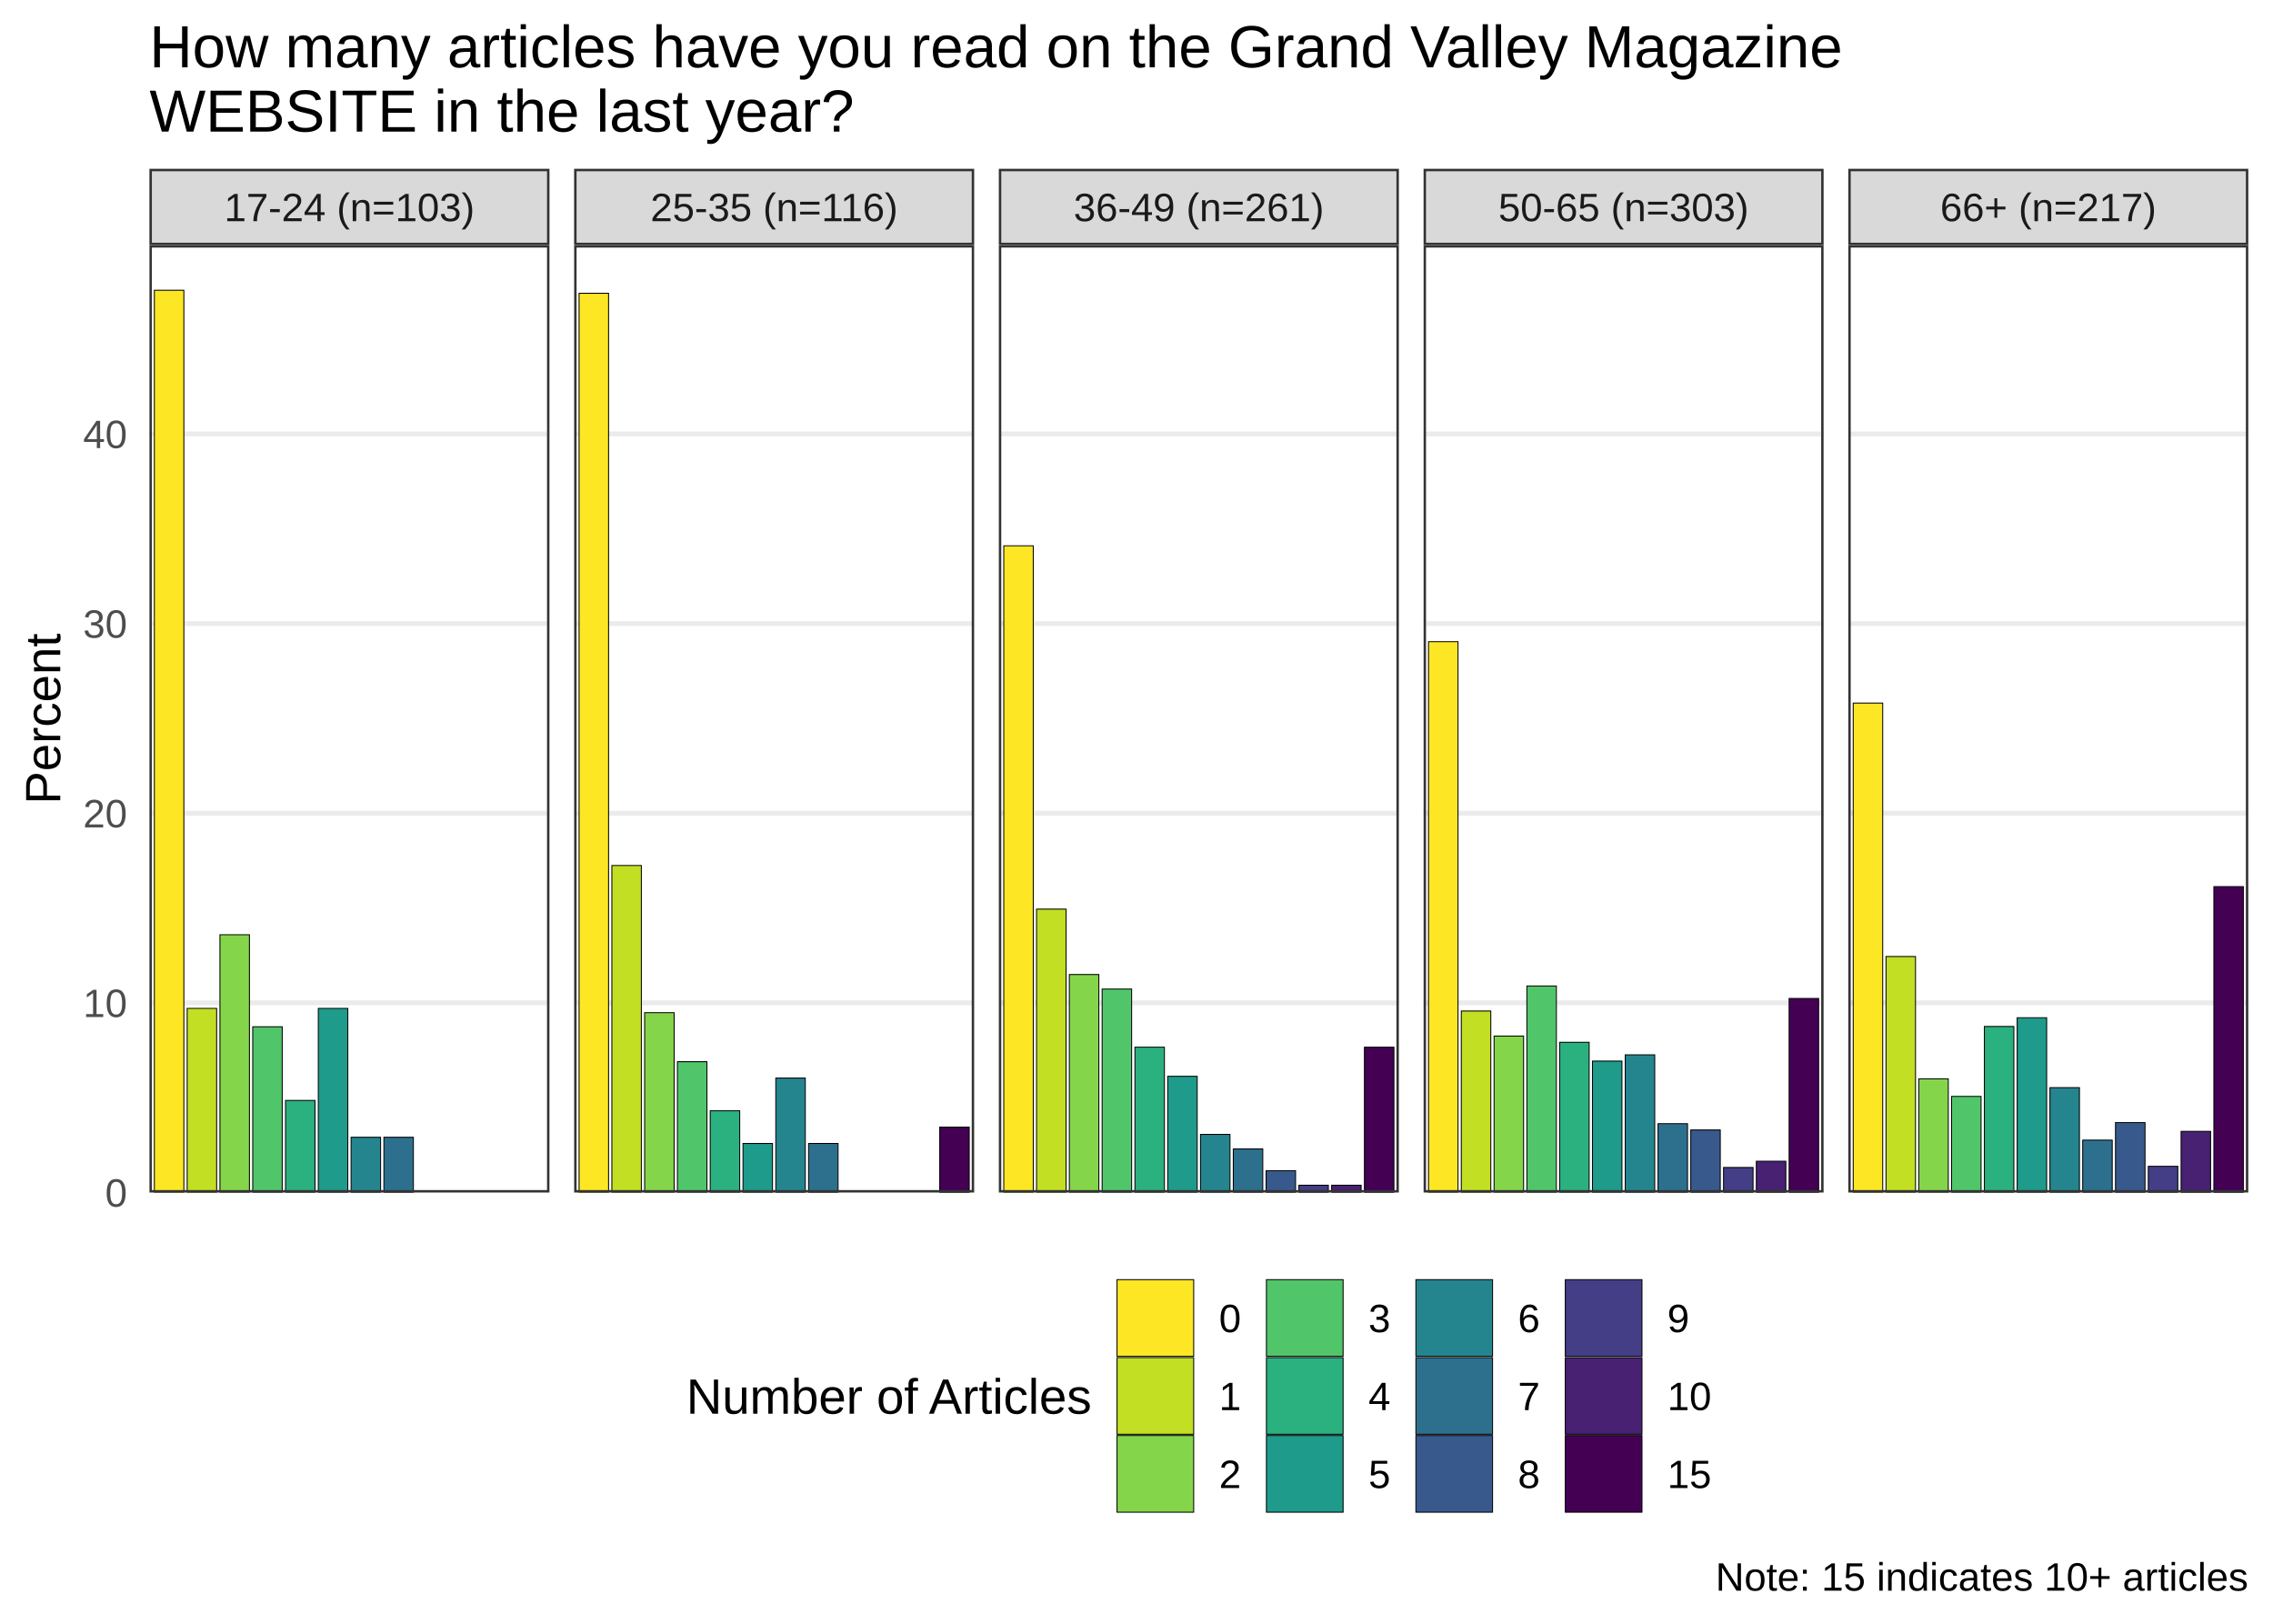
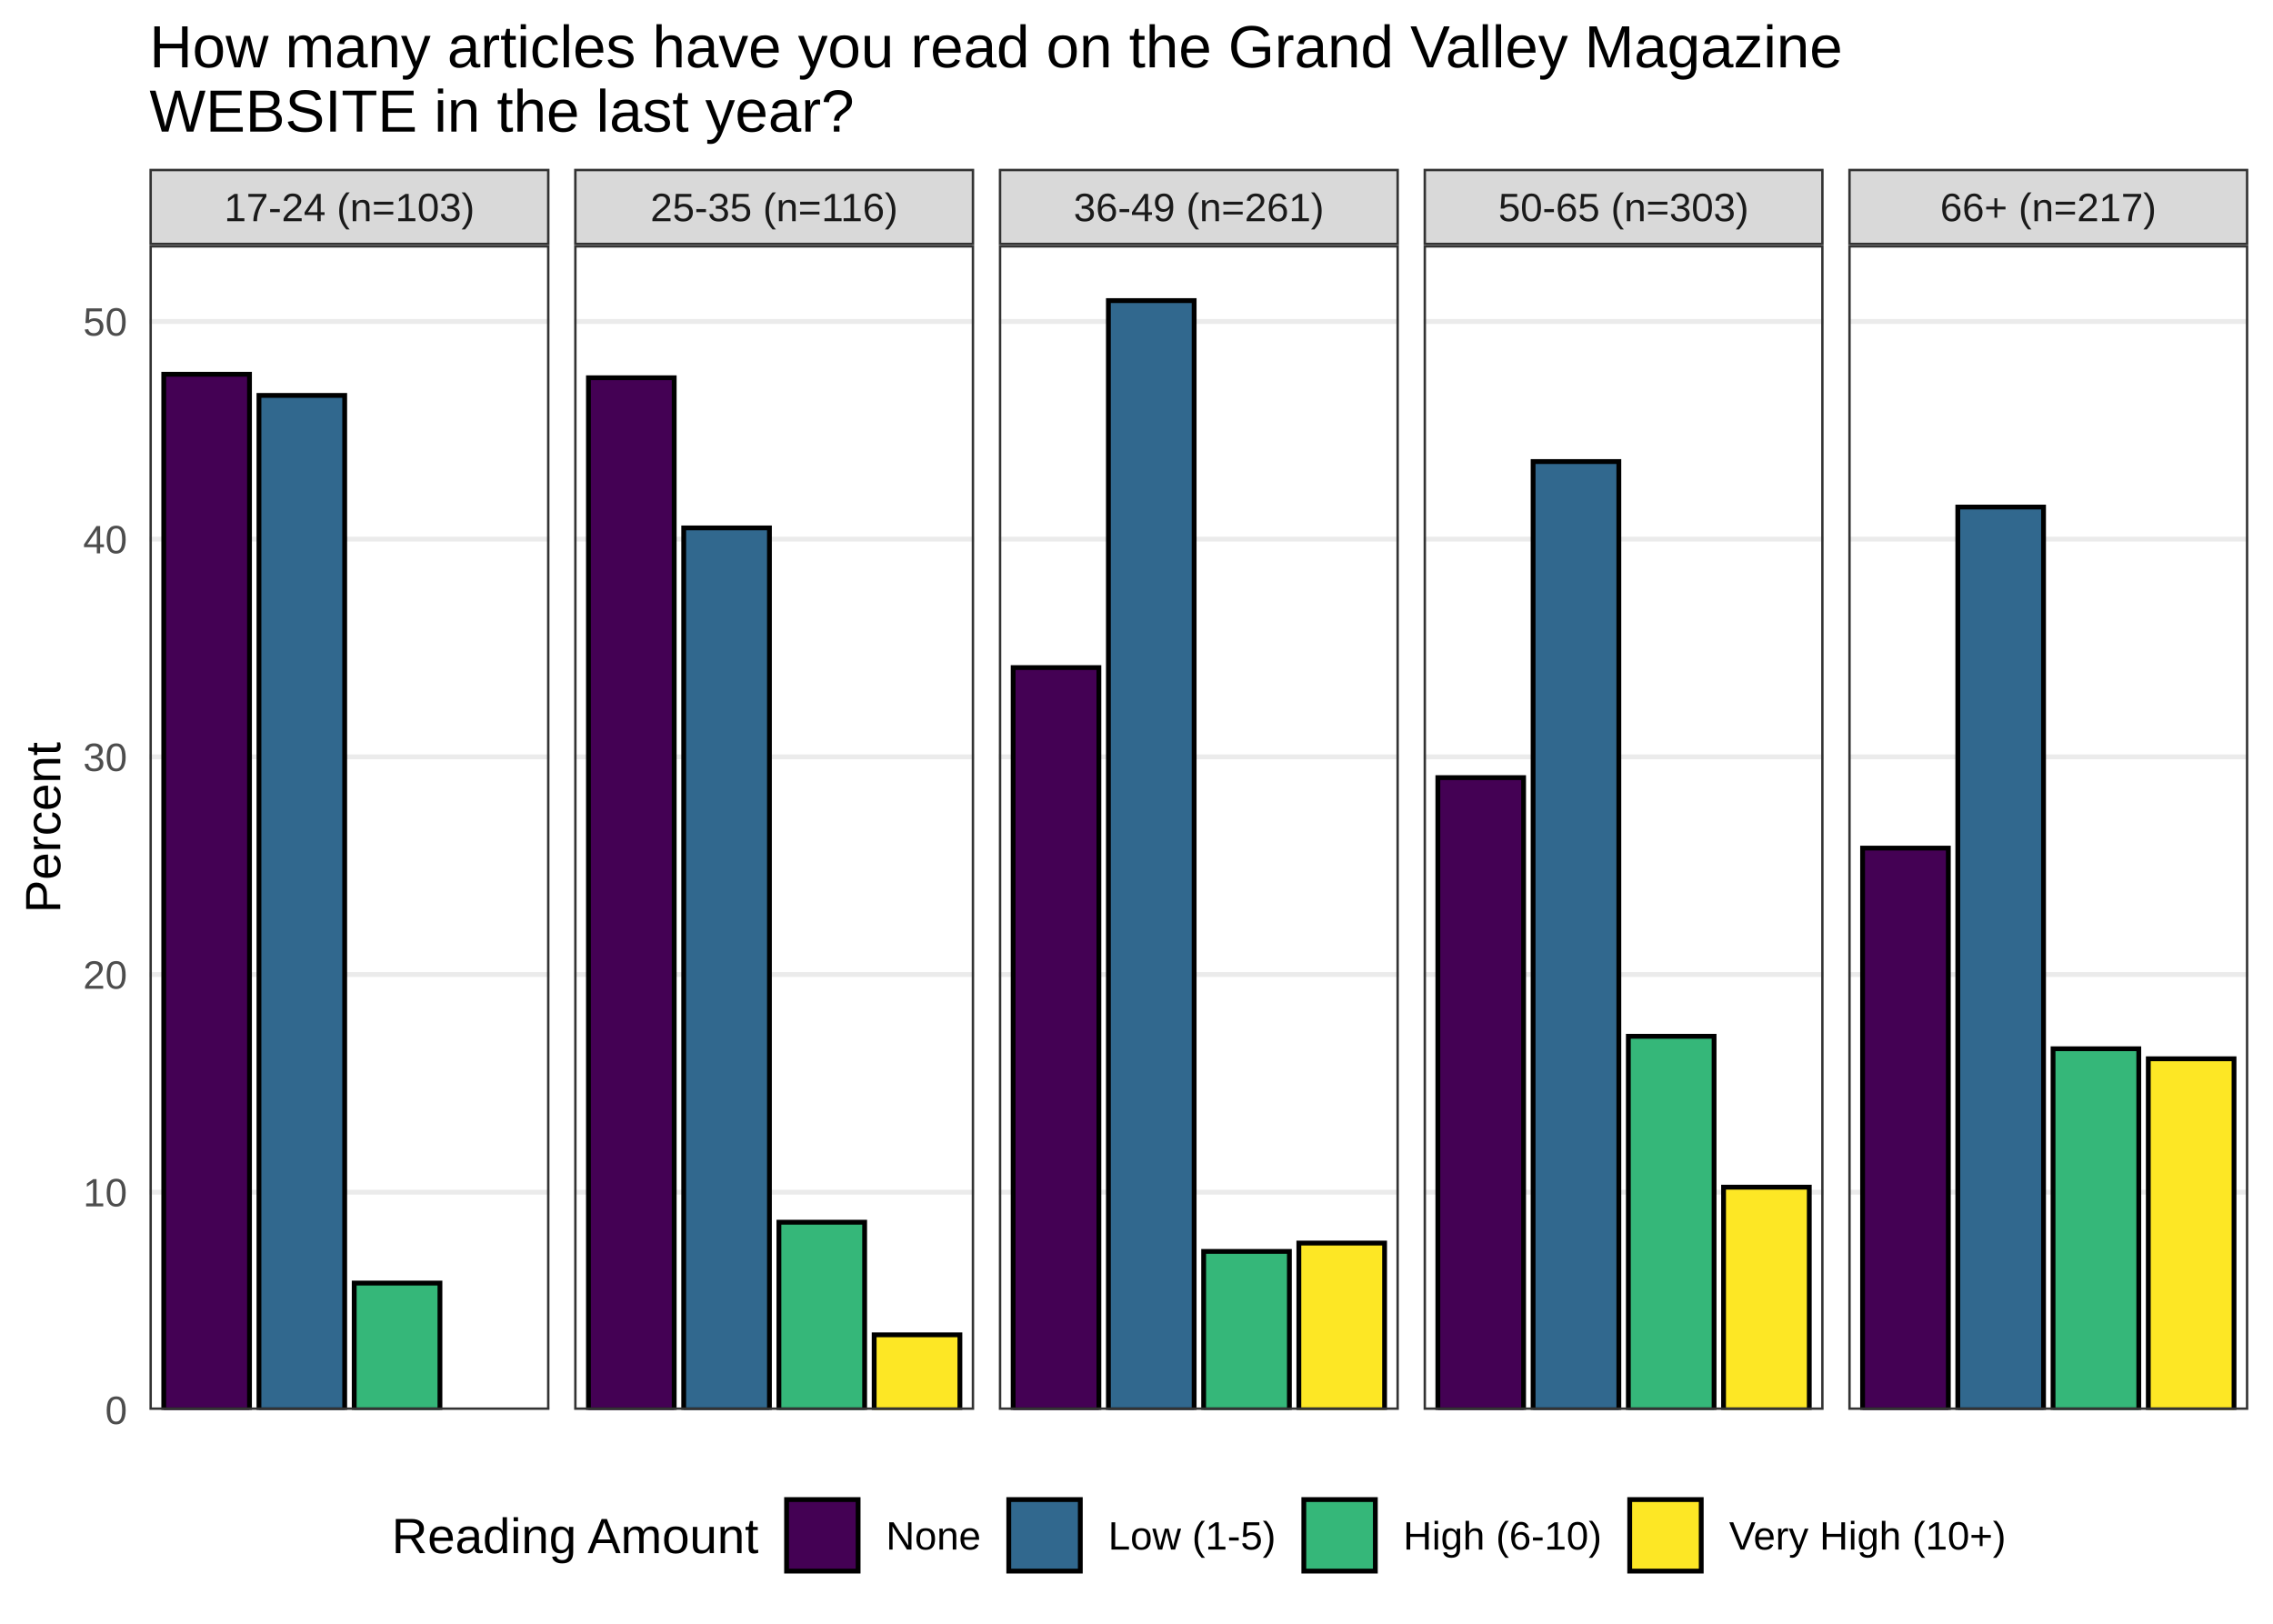
<svg xmlns="http://www.w3.org/2000/svg" class="svglite" width="504.00pt" height="360.00pt" viewBox="0 0 504.00 360.00">
  <defs>
    <style type="text/css">
    .svglite line, .svglite polyline, .svglite polygon, .svglite path, .svglite rect, .svglite circle {
      fill: none;
      stroke: #000000;
      stroke-linecap: round;
      stroke-linejoin: round;
      stroke-miterlimit: 10.00;
    }
    .svglite text {
      white-space: pre;
    }
  </style>
  </defs>
  <rect width="100%" height="100%" style="stroke: none; fill: #FFFFFF;" />
  <defs>
    <clipPath id="cpMC4wMHw1MDQuMDB8MC4wMHwzNjAuMDA=">
      <rect x="0.00" y="0.00" width="504.00" height="360.00" />
    </clipPath>
  </defs>
  <g clip-path="url(#cpMC4wMHw1MDQuMDB8MC4wMHwzNjAuMDA=)">
    <rect x="0" y="0.00" width="504.00" height="360.00" style="stroke-width: 1.07; stroke: #FFFFFF; fill: #FFFFFF;" />
  </g>
  <defs>
-     <clipPath id="cpMzMuMTR8MTIxLjgzfDU0LjM1fDI2NC4zOQ==">
-       <rect x="33.14" y="54.35" width="88.69" height="210.04" />
-     </clipPath>
-   </defs>
-   <g clip-path="url(#cpMzMuMTR8MTIxLjgzfDU0LjM1fDI2NC4zOQ==)">
-     <rect x="33.14" y="54.35" width="88.69" height="210.04" style="stroke-width: 1.07; stroke: none; fill: #FFFFFF;" />
-     <polyline points="33.14,264.39 121.83,264.39 " style="stroke-width: 1.07; stroke: #EBEBEB; stroke-linecap: butt;" />
-     <polyline points="33.14,222.34 121.83,222.34 " style="stroke-width: 1.07; stroke: #EBEBEB; stroke-linecap: butt;" />
-     <polyline points="33.14,180.29 121.83,180.29 " style="stroke-width: 1.07; stroke: #EBEBEB; stroke-linecap: butt;" />
-     <polyline points="33.14,138.25 121.83,138.25 " style="stroke-width: 1.07; stroke: #EBEBEB; stroke-linecap: butt;" />
-     <polyline points="33.14,96.20 121.83,96.20 " style="stroke-width: 1.07; stroke: #EBEBEB; stroke-linecap: butt;" />
-     <rect x="34.23" y="64.35" width="6.54" height="200.04" style="stroke-width: 0.21; stroke-linecap: butt; stroke-linejoin: miter; fill: #FDE725;" />
-     <rect x="41.50" y="223.57" width="6.54" height="40.82" style="stroke-width: 0.21; stroke-linecap: butt; stroke-linejoin: miter; fill: #C2DF23;" />
-     <rect x="48.77" y="207.24" width="6.54" height="57.15" style="stroke-width: 0.21; stroke-linecap: butt; stroke-linejoin: miter; fill: #85D54A;" />
-     <rect x="56.04" y="227.65" width="6.54" height="36.74" style="stroke-width: 0.21; stroke-linecap: butt; stroke-linejoin: miter; fill: #51C56A;" />
-     <rect x="63.31" y="243.98" width="6.54" height="20.41" style="stroke-width: 0.21; stroke-linecap: butt; stroke-linejoin: miter; fill: #2BB07F;" />
-     <rect x="70.58" y="223.57" width="6.54" height="40.82" style="stroke-width: 0.21; stroke-linecap: butt; stroke-linejoin: miter; fill: #1E9B8A;" />
-     <rect x="77.85" y="252.15" width="6.54" height="12.25" style="stroke-width: 0.21; stroke-linecap: butt; stroke-linejoin: miter; fill: #25858E;" />
-     <rect x="85.12" y="252.15" width="6.54" height="12.25" style="stroke-width: 0.21; stroke-linecap: butt; stroke-linejoin: miter; fill: #2D708E;" />
-     <rect x="92.39" y="264.39" width="6.54" height="0.00" style="stroke-width: 0.21; stroke-linecap: butt; stroke-linejoin: miter; fill: #38598C;" />
-     <rect x="99.66" y="264.39" width="6.54" height="0.00" style="stroke-width: 0.21; stroke-linecap: butt; stroke-linejoin: miter; fill: #433E85;" />
-     <rect x="106.93" y="264.39" width="6.54" height="0.00" style="stroke-width: 0.21; stroke-linecap: butt; stroke-linejoin: miter; fill: #482173;" />
-     <rect x="114.20" y="264.39" width="6.54" height="0.00" style="stroke-width: 0.21; stroke-linecap: butt; stroke-linejoin: miter; fill: #440154;" />
-     <rect x="33.14" y="54.35" width="88.69" height="210.04" style="stroke-width: 1.07; stroke: #333333;" />
-   </g>
-   <g clip-path="url(#cpMC4wMHw1MDQuMDB8MC4wMHwzNjAuMDA=)">
- </g>
-   <defs>
-     <clipPath id="cpMTI3LjMxfDIxNi4wMHw1NC4zNXwyNjQuMzk=">
-       <rect x="127.31" y="54.35" width="88.69" height="210.04" />
-     </clipPath>
-   </defs>
-   <g clip-path="url(#cpMTI3LjMxfDIxNi4wMHw1NC4zNXwyNjQuMzk=)">
-     <rect x="127.31" y="54.35" width="88.69" height="210.04" style="stroke-width: 1.07; stroke: none; fill: #FFFFFF;" />
-     <polyline points="127.31,264.39 216.00,264.39 " style="stroke-width: 1.07; stroke: #EBEBEB; stroke-linecap: butt;" />
-     <polyline points="127.31,222.34 216.00,222.34 " style="stroke-width: 1.07; stroke: #EBEBEB; stroke-linecap: butt;" />
-     <polyline points="127.31,180.29 216.00,180.29 " style="stroke-width: 1.07; stroke: #EBEBEB; stroke-linecap: butt;" />
-     <polyline points="127.31,138.25 216.00,138.25 " style="stroke-width: 1.07; stroke: #EBEBEB; stroke-linecap: butt;" />
-     <polyline points="127.31,96.20 216.00,96.20 " style="stroke-width: 1.07; stroke: #EBEBEB; stroke-linecap: butt;" />
-     <rect x="128.40" y="65.02" width="6.54" height="199.37" style="stroke-width: 0.21; stroke-linecap: butt; stroke-linejoin: miter; fill: #FDE725;" />
-     <rect x="135.67" y="191.89" width="6.54" height="72.50" style="stroke-width: 0.21; stroke-linecap: butt; stroke-linejoin: miter; fill: #C2DF23;" />
-     <rect x="142.94" y="224.52" width="6.54" height="39.87" style="stroke-width: 0.21; stroke-linecap: butt; stroke-linejoin: miter; fill: #85D54A;" />
-     <rect x="150.21" y="235.39" width="6.54" height="29.00" style="stroke-width: 0.21; stroke-linecap: butt; stroke-linejoin: miter; fill: #51C56A;" />
-     <rect x="157.48" y="246.27" width="6.54" height="18.12" style="stroke-width: 0.21; stroke-linecap: butt; stroke-linejoin: miter; fill: #2BB07F;" />
-     <rect x="164.75" y="253.52" width="6.54" height="10.87" style="stroke-width: 0.21; stroke-linecap: butt; stroke-linejoin: miter; fill: #1E9B8A;" />
-     <rect x="172.02" y="239.02" width="6.54" height="25.37" style="stroke-width: 0.21; stroke-linecap: butt; stroke-linejoin: miter; fill: #25858E;" />
-     <rect x="179.29" y="253.52" width="6.54" height="10.87" style="stroke-width: 0.21; stroke-linecap: butt; stroke-linejoin: miter; fill: #2D708E;" />
-     <rect x="186.56" y="264.39" width="6.54" height="0.00" style="stroke-width: 0.21; stroke-linecap: butt; stroke-linejoin: miter; fill: #38598C;" />
-     <rect x="193.83" y="264.39" width="6.54" height="0.00" style="stroke-width: 0.21; stroke-linecap: butt; stroke-linejoin: miter; fill: #433E85;" />
-     <rect x="201.10" y="264.39" width="6.54" height="0.00" style="stroke-width: 0.21; stroke-linecap: butt; stroke-linejoin: miter; fill: #482173;" />
-     <rect x="208.37" y="249.89" width="6.54" height="14.50" style="stroke-width: 0.21; stroke-linecap: butt; stroke-linejoin: miter; fill: #440154;" />
-     <rect x="127.31" y="54.35" width="88.69" height="210.04" style="stroke-width: 1.07; stroke: #333333;" />
-   </g>
-   <g clip-path="url(#cpMC4wMHw1MDQuMDB8MC4wMHwzNjAuMDA=)">
- </g>
-   <defs>
-     <clipPath id="cpMjIxLjQ4fDMxMC4xOHw1NC4zNXwyNjQuMzk=">
-       <rect x="221.48" y="54.35" width="88.69" height="210.04" />
-     </clipPath>
-   </defs>
-   <g clip-path="url(#cpMjIxLjQ4fDMxMC4xOHw1NC4zNXwyNjQuMzk=)">
-     <rect x="221.48" y="54.35" width="88.69" height="210.04" style="stroke-width: 1.07; stroke: none; fill: #FFFFFF;" />
-     <polyline points="221.48,264.39 310.18,264.39 " style="stroke-width: 1.07; stroke: #EBEBEB; stroke-linecap: butt;" />
-     <polyline points="221.48,222.34 310.18,222.34 " style="stroke-width: 1.07; stroke: #EBEBEB; stroke-linecap: butt;" />
-     <polyline points="221.48,180.29 310.18,180.29 " style="stroke-width: 1.07; stroke: #EBEBEB; stroke-linecap: butt;" />
-     <polyline points="221.48,138.25 310.18,138.25 " style="stroke-width: 1.07; stroke: #EBEBEB; stroke-linecap: butt;" />
-     <polyline points="221.48,96.20 310.18,96.20 " style="stroke-width: 1.07; stroke: #EBEBEB; stroke-linecap: butt;" />
-     <rect x="222.57" y="121.01" width="6.54" height="143.39" style="stroke-width: 0.21; stroke-linecap: butt; stroke-linejoin: miter; fill: #FDE725;" />
-     <rect x="229.84" y="201.56" width="6.54" height="62.83" style="stroke-width: 0.21; stroke-linecap: butt; stroke-linejoin: miter; fill: #C2DF23;" />
-     <rect x="237.11" y="216.06" width="6.54" height="48.33" style="stroke-width: 0.21; stroke-linecap: butt; stroke-linejoin: miter; fill: #85D54A;" />
-     <rect x="244.38" y="219.28" width="6.54" height="45.11" style="stroke-width: 0.21; stroke-linecap: butt; stroke-linejoin: miter; fill: #51C56A;" />
-     <rect x="251.65" y="232.17" width="6.54" height="32.22" style="stroke-width: 0.21; stroke-linecap: butt; stroke-linejoin: miter; fill: #2BB07F;" />
-     <rect x="258.92" y="238.62" width="6.54" height="25.78" style="stroke-width: 0.21; stroke-linecap: butt; stroke-linejoin: miter; fill: #1E9B8A;" />
-     <rect x="266.19" y="251.50" width="6.54" height="12.89" style="stroke-width: 0.21; stroke-linecap: butt; stroke-linejoin: miter; fill: #25858E;" />
-     <rect x="273.46" y="254.73" width="6.54" height="9.67" style="stroke-width: 0.21; stroke-linecap: butt; stroke-linejoin: miter; fill: #2D708E;" />
-     <rect x="280.73" y="259.56" width="6.54" height="4.83" style="stroke-width: 0.21; stroke-linecap: butt; stroke-linejoin: miter; fill: #38598C;" />
-     <rect x="288.00" y="262.78" width="6.54" height="1.61" style="stroke-width: 0.21; stroke-linecap: butt; stroke-linejoin: miter; fill: #433E85;" />
-     <rect x="288.00" y="264.39" width="6.54" height="0.00" style="stroke-width: 0.21; stroke-linecap: butt; stroke-linejoin: miter; fill: #433E85;" />
-     <rect x="295.27" y="262.78" width="6.54" height="1.61" style="stroke-width: 0.21; stroke-linecap: butt; stroke-linejoin: miter; fill: #482173;" />
-     <rect x="302.54" y="232.17" width="6.54" height="32.22" style="stroke-width: 0.21; stroke-linecap: butt; stroke-linejoin: miter; fill: #440154;" />
-     <rect x="221.48" y="54.35" width="88.69" height="210.04" style="stroke-width: 1.07; stroke: #333333;" />
-   </g>
-   <g clip-path="url(#cpMC4wMHw1MDQuMDB8MC4wMHwzNjAuMDA=)">
- </g>
-   <defs>
-     <clipPath id="cpMzE1LjY2fDQwNC4zNXw1NC4zNXwyNjQuMzk=">
-       <rect x="315.66" y="54.35" width="88.69" height="210.04" />
-     </clipPath>
-   </defs>
-   <g clip-path="url(#cpMzE1LjY2fDQwNC4zNXw1NC4zNXwyNjQuMzk=)">
-     <rect x="315.66" y="54.35" width="88.69" height="210.04" style="stroke-width: 1.07; stroke: none; fill: #FFFFFF;" />
-     <polyline points="315.66,264.39 404.35,264.39 " style="stroke-width: 1.07; stroke: #EBEBEB; stroke-linecap: butt;" />
-     <polyline points="315.66,222.34 404.35,222.34 " style="stroke-width: 1.07; stroke: #EBEBEB; stroke-linecap: butt;" />
-     <polyline points="315.66,180.29 404.35,180.29 " style="stroke-width: 1.07; stroke: #EBEBEB; stroke-linecap: butt;" />
-     <polyline points="315.66,138.25 404.35,138.25 " style="stroke-width: 1.07; stroke: #EBEBEB; stroke-linecap: butt;" />
-     <polyline points="315.66,96.20 404.35,96.20 " style="stroke-width: 1.07; stroke: #EBEBEB; stroke-linecap: butt;" />
-     <rect x="316.75" y="142.27" width="6.54" height="122.12" style="stroke-width: 0.21; stroke-linecap: butt; stroke-linejoin: miter; fill: #FDE725;" />
-     <rect x="324.02" y="224.15" width="6.54" height="40.25" style="stroke-width: 0.21; stroke-linecap: butt; stroke-linejoin: miter; fill: #C2DF23;" />
-     <rect x="331.29" y="229.70" width="6.54" height="34.69" style="stroke-width: 0.21; stroke-linecap: butt; stroke-linejoin: miter; fill: #85D54A;" />
-     <rect x="338.56" y="218.60" width="6.54" height="45.80" style="stroke-width: 0.21; stroke-linecap: butt; stroke-linejoin: miter; fill: #51C56A;" />
-     <rect x="345.83" y="231.09" width="6.54" height="33.31" style="stroke-width: 0.21; stroke-linecap: butt; stroke-linejoin: miter; fill: #2BB07F;" />
-     <rect x="353.10" y="235.25" width="6.54" height="29.14" style="stroke-width: 0.21; stroke-linecap: butt; stroke-linejoin: miter; fill: #1E9B8A;" />
-     <rect x="360.37" y="233.86" width="6.54" height="30.53" style="stroke-width: 0.21; stroke-linecap: butt; stroke-linejoin: miter; fill: #25858E;" />
-     <rect x="367.64" y="249.13" width="6.54" height="15.27" style="stroke-width: 0.21; stroke-linecap: butt; stroke-linejoin: miter; fill: #2D708E;" />
-     <rect x="374.90" y="250.52" width="6.54" height="13.88" style="stroke-width: 0.21; stroke-linecap: butt; stroke-linejoin: miter; fill: #38598C;" />
-     <rect x="382.17" y="258.84" width="6.54" height="5.55" style="stroke-width: 0.21; stroke-linecap: butt; stroke-linejoin: miter; fill: #433E85;" />
-     <rect x="389.44" y="257.45" width="6.54" height="6.94" style="stroke-width: 0.21; stroke-linecap: butt; stroke-linejoin: miter; fill: #482173;" />
-     <rect x="396.71" y="221.37" width="6.54" height="43.02" style="stroke-width: 0.21; stroke-linecap: butt; stroke-linejoin: miter; fill: #440154;" />
-     <rect x="315.66" y="54.35" width="88.69" height="210.04" style="stroke-width: 1.07; stroke: #333333;" />
-   </g>
-   <g clip-path="url(#cpMC4wMHw1MDQuMDB8MC4wMHwzNjAuMDA=)">
- </g>
-   <defs>
-     <clipPath id="cpNDA5LjgzfDQ5OC41Mnw1NC4zNXwyNjQuMzk=">
-       <rect x="409.83" y="54.35" width="88.69" height="210.04" />
-     </clipPath>
-   </defs>
-   <g clip-path="url(#cpNDA5LjgzfDQ5OC41Mnw1NC4zNXwyNjQuMzk=)">
-     <rect x="409.83" y="54.35" width="88.69" height="210.04" style="stroke-width: 1.07; stroke: none; fill: #FFFFFF;" />
-     <polyline points="409.83,264.39 498.52,264.39 " style="stroke-width: 1.07; stroke: #EBEBEB; stroke-linecap: butt;" />
-     <polyline points="409.83,222.34 498.52,222.34 " style="stroke-width: 1.07; stroke: #EBEBEB; stroke-linecap: butt;" />
-     <polyline points="409.83,180.29 498.52,180.29 " style="stroke-width: 1.07; stroke: #EBEBEB; stroke-linecap: butt;" />
-     <polyline points="409.83,138.25 498.52,138.25 " style="stroke-width: 1.07; stroke: #EBEBEB; stroke-linecap: butt;" />
-     <polyline points="409.83,96.20 498.52,96.20 " style="stroke-width: 1.07; stroke: #EBEBEB; stroke-linecap: butt;" />
-     <rect x="410.92" y="155.88" width="6.54" height="108.51" style="stroke-width: 0.21; stroke-linecap: butt; stroke-linejoin: miter; fill: #FDE725;" />
-     <rect x="418.19" y="212.07" width="6.54" height="52.32" style="stroke-width: 0.21; stroke-linecap: butt; stroke-linejoin: miter; fill: #C2DF23;" />
-     <rect x="425.46" y="239.20" width="6.54" height="25.19" style="stroke-width: 0.21; stroke-linecap: butt; stroke-linejoin: miter; fill: #85D54A;" />
-     <rect x="432.73" y="243.08" width="6.54" height="21.32" style="stroke-width: 0.21; stroke-linecap: butt; stroke-linejoin: miter; fill: #51C56A;" />
-     <rect x="440.00" y="227.58" width="6.54" height="36.82" style="stroke-width: 0.21; stroke-linecap: butt; stroke-linejoin: miter; fill: #2BB07F;" />
-     <rect x="447.27" y="225.64" width="6.54" height="38.76" style="stroke-width: 0.21; stroke-linecap: butt; stroke-linejoin: miter; fill: #1E9B8A;" />
-     <rect x="454.54" y="241.14" width="6.54" height="23.25" style="stroke-width: 0.21; stroke-linecap: butt; stroke-linejoin: miter; fill: #25858E;" />
-     <rect x="461.81" y="252.77" width="6.54" height="11.63" style="stroke-width: 0.21; stroke-linecap: butt; stroke-linejoin: miter; fill: #2D708E;" />
-     <rect x="469.08" y="248.89" width="6.54" height="15.50" style="stroke-width: 0.21; stroke-linecap: butt; stroke-linejoin: miter; fill: #38598C;" />
-     <rect x="476.35" y="258.58" width="6.54" height="5.81" style="stroke-width: 0.21; stroke-linecap: butt; stroke-linejoin: miter; fill: #433E85;" />
-     <rect x="476.35" y="264.39" width="6.54" height="0.00" style="stroke-width: 0.21; stroke-linecap: butt; stroke-linejoin: miter; fill: #433E85;" />
-     <rect x="483.62" y="250.83" width="6.54" height="13.56" style="stroke-width: 0.21; stroke-linecap: butt; stroke-linejoin: miter; fill: #482173;" />
-     <rect x="490.89" y="196.57" width="6.54" height="67.82" style="stroke-width: 0.21; stroke-linecap: butt; stroke-linejoin: miter; fill: #440154;" />
-     <rect x="409.83" y="54.35" width="88.69" height="210.04" style="stroke-width: 1.07; stroke: #333333;" />
+     <clipPath id="cpMzMuMTR8MTIxLjgzfDU0LjM1fDMxMi41OA==">
+       <rect x="33.14" y="54.35" width="88.69" height="258.23" />
+     </clipPath>
+   </defs>
+   <g clip-path="url(#cpMzMuMTR8MTIxLjgzfDU0LjM1fDMxMi41OA==)">
+     <rect x="33.14" y="54.35" width="88.69" height="258.23" style="stroke-width: 1.07; stroke: none; fill: #FFFFFF;" />
+     <polyline points="33.14,312.58 121.83,312.58 " style="stroke-width: 1.07; stroke: #EBEBEB; stroke-linecap: butt;" />
+     <polyline points="33.14,264.32 121.83,264.32 " style="stroke-width: 1.07; stroke: #EBEBEB; stroke-linecap: butt;" />
+     <polyline points="33.14,216.06 121.83,216.06 " style="stroke-width: 1.07; stroke: #EBEBEB; stroke-linecap: butt;" />
+     <polyline points="33.14,167.80 121.83,167.80 " style="stroke-width: 1.07; stroke: #EBEBEB; stroke-linecap: butt;" />
+     <polyline points="33.14,119.53 121.83,119.53 " style="stroke-width: 1.07; stroke: #EBEBEB; stroke-linecap: butt;" />
+     <polyline points="33.14,71.27 121.83,71.27 " style="stroke-width: 1.07; stroke: #EBEBEB; stroke-linecap: butt;" />
+     <rect x="78.54" y="284.47" width="19.01" height="28.11" style="stroke-width: 1.07; stroke-linecap: butt; stroke-linejoin: miter; fill: #35B779;" />
+     <rect x="57.42" y="87.67" width="19.01" height="224.91" style="stroke-width: 1.07; stroke-linecap: butt; stroke-linejoin: miter; fill: #31688E;" />
+     <rect x="36.31" y="82.98" width="19.01" height="229.60" style="stroke-width: 1.07; stroke-linecap: butt; stroke-linejoin: miter; fill: #440154;" />
+     <rect x="99.66" y="312.58" width="19.01" height="0.00" style="stroke-width: 1.07; stroke-linecap: butt; stroke-linejoin: miter; fill: #FDE725;" />
+     <rect x="33.14" y="54.35" width="88.69" height="258.23" style="stroke-width: 1.07; stroke: #333333;" />
+   </g>
+   <g clip-path="url(#cpMC4wMHw1MDQuMDB8MC4wMHwzNjAuMDA=)">
+ </g>
+   <defs>
+     <clipPath id="cpMTI3LjMxfDIxNi4wMHw1NC4zNXwzMTIuNTg=">
+       <rect x="127.31" y="54.35" width="88.69" height="258.23" />
+     </clipPath>
+   </defs>
+   <g clip-path="url(#cpMTI3LjMxfDIxNi4wMHw1NC4zNXwzMTIuNTg=)">
+     <rect x="127.31" y="54.35" width="88.69" height="258.23" style="stroke-width: 1.07; stroke: none; fill: #FFFFFF;" />
+     <polyline points="127.31,312.58 216.00,312.58 " style="stroke-width: 1.07; stroke: #EBEBEB; stroke-linecap: butt;" />
+     <polyline points="127.31,264.32 216.00,264.32 " style="stroke-width: 1.07; stroke: #EBEBEB; stroke-linecap: butt;" />
+     <polyline points="127.31,216.06 216.00,216.06 " style="stroke-width: 1.07; stroke: #EBEBEB; stroke-linecap: butt;" />
+     <polyline points="127.31,167.80 216.00,167.80 " style="stroke-width: 1.07; stroke: #EBEBEB; stroke-linecap: butt;" />
+     <polyline points="127.31,119.53 216.00,119.53 " style="stroke-width: 1.07; stroke: #EBEBEB; stroke-linecap: butt;" />
+     <polyline points="127.31,71.27 216.00,71.27 " style="stroke-width: 1.07; stroke: #EBEBEB; stroke-linecap: butt;" />
+     <rect x="172.71" y="270.98" width="19.01" height="41.61" style="stroke-width: 1.07; stroke-linecap: butt; stroke-linejoin: miter; fill: #35B779;" />
+     <rect x="151.60" y="117.04" width="19.01" height="195.55" style="stroke-width: 1.07; stroke-linecap: butt; stroke-linejoin: miter; fill: #31688E;" />
+     <rect x="130.48" y="83.75" width="19.01" height="228.83" style="stroke-width: 1.07; stroke-linecap: butt; stroke-linejoin: miter; fill: #440154;" />
+     <rect x="193.83" y="295.94" width="19.01" height="16.64" style="stroke-width: 1.07; stroke-linecap: butt; stroke-linejoin: miter; fill: #FDE725;" />
+     <rect x="127.31" y="54.35" width="88.69" height="258.23" style="stroke-width: 1.07; stroke: #333333;" />
+   </g>
+   <g clip-path="url(#cpMC4wMHw1MDQuMDB8MC4wMHwzNjAuMDA=)">
+ </g>
+   <defs>
+     <clipPath id="cpMjIxLjQ4fDMxMC4xOHw1NC4zNXwzMTIuNTg=">
+       <rect x="221.48" y="54.35" width="88.69" height="258.23" />
+     </clipPath>
+   </defs>
+   <g clip-path="url(#cpMjIxLjQ4fDMxMC4xOHw1NC4zNXwzMTIuNTg=)">
+     <rect x="221.48" y="54.35" width="88.69" height="258.23" style="stroke-width: 1.07; stroke: none; fill: #FFFFFF;" />
+     <polyline points="221.48,312.58 310.18,312.58 " style="stroke-width: 1.07; stroke: #EBEBEB; stroke-linecap: butt;" />
+     <polyline points="221.48,264.32 310.18,264.32 " style="stroke-width: 1.07; stroke: #EBEBEB; stroke-linecap: butt;" />
+     <polyline points="221.48,216.06 310.18,216.06 " style="stroke-width: 1.07; stroke: #EBEBEB; stroke-linecap: butt;" />
+     <polyline points="221.48,167.80 310.18,167.80 " style="stroke-width: 1.07; stroke: #EBEBEB; stroke-linecap: butt;" />
+     <polyline points="221.48,119.53 310.18,119.53 " style="stroke-width: 1.07; stroke: #EBEBEB; stroke-linecap: butt;" />
+     <polyline points="221.48,71.27 310.18,71.27 " style="stroke-width: 1.07; stroke: #EBEBEB; stroke-linecap: butt;" />
+     <rect x="266.89" y="277.45" width="19.01" height="35.13" style="stroke-width: 1.07; stroke-linecap: butt; stroke-linejoin: miter; fill: #35B779;" />
+     <rect x="245.77" y="66.65" width="19.01" height="245.94" style="stroke-width: 1.07; stroke-linecap: butt; stroke-linejoin: miter; fill: #31688E;" />
+     <rect x="224.65" y="148.01" width="19.01" height="164.57" style="stroke-width: 1.07; stroke-linecap: butt; stroke-linejoin: miter; fill: #440154;" />
+     <rect x="288.00" y="275.60" width="19.01" height="36.98" style="stroke-width: 1.07; stroke-linecap: butt; stroke-linejoin: miter; fill: #FDE725;" />
+     <rect x="221.48" y="54.35" width="88.69" height="258.23" style="stroke-width: 1.07; stroke: #333333;" />
+   </g>
+   <g clip-path="url(#cpMC4wMHw1MDQuMDB8MC4wMHwzNjAuMDA=)">
+ </g>
+   <defs>
+     <clipPath id="cpMzE1LjY2fDQwNC4zNXw1NC4zNXwzMTIuNTg=">
+       <rect x="315.66" y="54.35" width="88.69" height="258.23" />
+     </clipPath>
+   </defs>
+   <g clip-path="url(#cpMzE1LjY2fDQwNC4zNXw1NC4zNXwzMTIuNTg=)">
+     <rect x="315.66" y="54.35" width="88.69" height="258.23" style="stroke-width: 1.07; stroke: none; fill: #FFFFFF;" />
+     <polyline points="315.66,312.58 404.35,312.58 " style="stroke-width: 1.07; stroke: #EBEBEB; stroke-linecap: butt;" />
+     <polyline points="315.66,264.32 404.35,264.32 " style="stroke-width: 1.07; stroke: #EBEBEB; stroke-linecap: butt;" />
+     <polyline points="315.66,216.06 404.35,216.06 " style="stroke-width: 1.07; stroke: #EBEBEB; stroke-linecap: butt;" />
+     <polyline points="315.66,167.80 404.35,167.80 " style="stroke-width: 1.07; stroke: #EBEBEB; stroke-linecap: butt;" />
+     <polyline points="315.66,119.53 404.35,119.53 " style="stroke-width: 1.07; stroke: #EBEBEB; stroke-linecap: butt;" />
+     <polyline points="315.66,71.27 404.35,71.27 " style="stroke-width: 1.07; stroke: #EBEBEB; stroke-linecap: butt;" />
+     <rect x="361.06" y="229.76" width="19.01" height="82.83" style="stroke-width: 1.07; stroke-linecap: butt; stroke-linejoin: miter; fill: #35B779;" />
+     <rect x="339.94" y="102.33" width="19.01" height="210.25" style="stroke-width: 1.07; stroke-linecap: butt; stroke-linejoin: miter; fill: #31688E;" />
+     <rect x="318.82" y="172.41" width="19.01" height="140.17" style="stroke-width: 1.07; stroke-linecap: butt; stroke-linejoin: miter; fill: #440154;" />
+     <rect x="382.17" y="263.21" width="19.01" height="49.38" style="stroke-width: 1.07; stroke-linecap: butt; stroke-linejoin: miter; fill: #FDE725;" />
+     <rect x="315.66" y="54.35" width="88.69" height="258.23" style="stroke-width: 1.07; stroke: #333333;" />
+   </g>
+   <g clip-path="url(#cpMC4wMHw1MDQuMDB8MC4wMHwzNjAuMDA=)">
+ </g>
+   <defs>
+     <clipPath id="cpNDA5LjgzfDQ5OC41Mnw1NC4zNXwzMTIuNTg=">
+       <rect x="409.83" y="54.35" width="88.69" height="258.23" />
+     </clipPath>
+   </defs>
+   <g clip-path="url(#cpNDA5LjgzfDQ5OC41Mnw1NC4zNXwzMTIuNTg=)">
+     <rect x="409.83" y="54.35" width="88.69" height="258.23" style="stroke-width: 1.07; stroke: none; fill: #FFFFFF;" />
+     <polyline points="409.83,312.58 498.52,312.58 " style="stroke-width: 1.07; stroke: #EBEBEB; stroke-linecap: butt;" />
+     <polyline points="409.83,264.32 498.52,264.32 " style="stroke-width: 1.07; stroke: #EBEBEB; stroke-linecap: butt;" />
+     <polyline points="409.83,216.06 498.52,216.06 " style="stroke-width: 1.07; stroke: #EBEBEB; stroke-linecap: butt;" />
+     <polyline points="409.83,167.80 498.52,167.80 " style="stroke-width: 1.07; stroke: #EBEBEB; stroke-linecap: butt;" />
+     <polyline points="409.83,119.53 498.52,119.53 " style="stroke-width: 1.07; stroke: #EBEBEB; stroke-linecap: butt;" />
+     <polyline points="409.83,71.27 498.52,71.27 " style="stroke-width: 1.07; stroke: #EBEBEB; stroke-linecap: butt;" />
+     <rect x="455.23" y="232.52" width="19.01" height="80.07" style="stroke-width: 1.07; stroke-linecap: butt; stroke-linejoin: miter; fill: #35B779;" />
+     <rect x="434.11" y="112.42" width="19.01" height="200.17" style="stroke-width: 1.07; stroke-linecap: butt; stroke-linejoin: miter; fill: #31688E;" />
+     <rect x="413.00" y="188.03" width="19.01" height="124.55" style="stroke-width: 1.07; stroke-linecap: butt; stroke-linejoin: miter; fill: #440154;" />
+     <rect x="476.35" y="234.74" width="19.01" height="77.84" style="stroke-width: 1.07; stroke-linecap: butt; stroke-linejoin: miter; fill: #FDE725;" />
+     <rect x="409.83" y="54.35" width="88.69" height="258.23" style="stroke-width: 1.07; stroke: #333333;" />
  </g>
  <g clip-path="url(#cpMC4wMHw1MDQuMDB8MC4wMHwzNjAuMDA=)">
</g>
  <defs>
    <clipPath id="cpMzMuMTR8MTIxLjgzfDM3LjQzfDU0LjM1">
      <rect x="33.14" y="37.43" width="88.69" height="16.92" />
    </clipPath>
  </defs>
  <g clip-path="url(#cpMzMuMTR8MTIxLjgzfDM3LjQzfDU0LjM1)">
    <rect x="33.14" y="37.43" width="88.69" height="16.92" style="stroke-width: 1.07; stroke: #333333; fill: #D9D9D9;" />
    <text x="77.48" y="49.04" text-anchor="middle" style="font-size: 8.80px;fill: #1A1A1A; font-family: &quot;Arial&quot;;" textLength="55.55px" lengthAdjust="spacingAndGlyphs">17-24 (n=103)</text>
  </g>
  <g clip-path="url(#cpMC4wMHw1MDQuMDB8MC4wMHwzNjAuMDA=)">
</g>
  <defs>
    <clipPath id="cpMTI3LjMxfDIxNi4wMHwzNy40M3w1NC4zNQ==">
      <rect x="127.31" y="37.43" width="88.69" height="16.92" />
    </clipPath>
  </defs>
  <g clip-path="url(#cpMTI3LjMxfDIxNi4wMHwzNy40M3w1NC4zNQ==)">
    <rect x="127.31" y="37.43" width="88.69" height="16.92" style="stroke-width: 1.07; stroke: #333333; fill: #D9D9D9;" />
    <text x="171.66" y="49.04" text-anchor="middle" style="font-size: 8.80px;fill: #1A1A1A; font-family: &quot;Arial&quot;;" textLength="54.89px" lengthAdjust="spacingAndGlyphs">25-35 (n=116)</text>
  </g>
  <g clip-path="url(#cpMC4wMHw1MDQuMDB8MC4wMHwzNjAuMDA=)">
</g>
  <defs>
    <clipPath id="cpMjIxLjQ4fDMxMC4xOHwzNy40M3w1NC4zNQ==">
      <rect x="221.48" y="37.43" width="88.69" height="16.92" />
    </clipPath>
  </defs>
  <g clip-path="url(#cpMjIxLjQ4fDMxMC4xOHwzNy40M3w1NC4zNQ==)">
    <rect x="221.48" y="37.43" width="88.69" height="16.92" style="stroke-width: 1.07; stroke: #333333; fill: #D9D9D9;" />
    <text x="265.83" y="49.04" text-anchor="middle" style="font-size: 8.80px;fill: #1A1A1A; font-family: &quot;Arial&quot;;" textLength="55.55px" lengthAdjust="spacingAndGlyphs">36-49 (n=261)</text>
  </g>
  <g clip-path="url(#cpMC4wMHw1MDQuMDB8MC4wMHwzNjAuMDA=)">
</g>
  <defs>
    <clipPath id="cpMzE1LjY2fDQwNC4zNXwzNy40M3w1NC4zNQ==">
      <rect x="315.66" y="37.43" width="88.69" height="16.92" />
    </clipPath>
  </defs>
  <g clip-path="url(#cpMzE1LjY2fDQwNC4zNXwzNy40M3w1NC4zNQ==)">
    <rect x="315.66" y="37.43" width="88.69" height="16.92" style="stroke-width: 1.07; stroke: #333333; fill: #D9D9D9;" />
    <text x="360.00" y="49.04" text-anchor="middle" style="font-size: 8.80px;fill: #1A1A1A; font-family: &quot;Arial&quot;;" textLength="55.55px" lengthAdjust="spacingAndGlyphs">50-65 (n=303)</text>
  </g>
  <g clip-path="url(#cpMC4wMHw1MDQuMDB8MC4wMHwzNjAuMDA=)">
</g>
  <defs>
    <clipPath id="cpNDA5LjgzfDQ5OC41MnwzNy40M3w1NC4zNQ==">
      <rect x="409.83" y="37.43" width="88.69" height="16.92" />
    </clipPath>
  </defs>
  <g clip-path="url(#cpNDA5LjgzfDQ5OC41MnwzNy40M3w1NC4zNQ==)">
    <rect x="409.83" y="37.43" width="88.69" height="16.92" style="stroke-width: 1.07; stroke: #333333; fill: #D9D9D9;" />
    <text x="454.17" y="49.04" text-anchor="middle" style="font-size: 8.80px;fill: #1A1A1A; font-family: &quot;Arial&quot;;" textLength="47.97px" lengthAdjust="spacingAndGlyphs">66+ (n=217)</text>
  </g>
  <g clip-path="url(#cpMC4wMHw1MDQuMDB8MC4wMHwzNjAuMDA=)">
-     <text x="28.21" y="267.54" text-anchor="end" style="font-size: 8.80px;fill: #4D4D4D; font-family: &quot;Arial&quot;;" textLength="4.90px" lengthAdjust="spacingAndGlyphs">0</text>
-     <text x="28.21" y="225.49" text-anchor="end" style="font-size: 8.80px;fill: #4D4D4D; font-family: &quot;Arial&quot;;" textLength="9.79px" lengthAdjust="spacingAndGlyphs">10</text>
-     <text x="28.21" y="183.44" text-anchor="end" style="font-size: 8.80px;fill: #4D4D4D; font-family: &quot;Arial&quot;;" textLength="9.79px" lengthAdjust="spacingAndGlyphs">20</text>
-     <text x="28.21" y="141.40" text-anchor="end" style="font-size: 8.80px;fill: #4D4D4D; font-family: &quot;Arial&quot;;" textLength="9.79px" lengthAdjust="spacingAndGlyphs">30</text>
-     <text x="28.21" y="99.35" text-anchor="end" style="font-size: 8.80px;fill: #4D4D4D; font-family: &quot;Arial&quot;;" textLength="9.79px" lengthAdjust="spacingAndGlyphs">40</text>
-     <text transform="translate(13.36,159.37) rotate(-90)" text-anchor="middle" style="font-size: 11.00px; font-family: &quot;Arial&quot;;" textLength="37.92px" lengthAdjust="spacingAndGlyphs">Percent</text>
-     <rect x="146.69" y="278.09" width="238.29" height="62.80" style="stroke-width: 1.07; stroke: none; fill: #FFFFFF;" />
-     <text x="152.17" y="313.43" style="font-size: 11.00px; font-family: &quot;Arial&quot;;" textLength="89.89px" lengthAdjust="spacingAndGlyphs">Number of Articles</text>
-     <rect x="247.54" y="283.57" width="17.28" height="17.28" style="stroke-width: 1.07; stroke: none; fill: #FFFFFF;" />
-     <rect x="247.68" y="283.71" width="17.00" height="17.00" style="stroke-width: 0.21; stroke-linecap: butt; stroke-linejoin: miter; fill: #FDE725;" />
-     <rect x="247.54" y="300.85" width="17.28" height="17.28" style="stroke-width: 1.07; stroke: none; fill: #FFFFFF;" />
-     <rect x="247.68" y="300.99" width="17.00" height="17.00" style="stroke-width: 0.21; stroke-linecap: butt; stroke-linejoin: miter; fill: #C2DF23;" />
-     <rect x="247.54" y="318.13" width="17.28" height="17.28" style="stroke-width: 1.07; stroke: none; fill: #FFFFFF;" />
-     <rect x="247.68" y="318.27" width="17.00" height="17.00" style="stroke-width: 0.21; stroke-linecap: butt; stroke-linejoin: miter; fill: #85D54A;" />
-     <rect x="280.67" y="283.57" width="17.28" height="17.28" style="stroke-width: 1.07; stroke: none; fill: #FFFFFF;" />
-     <rect x="280.81" y="283.71" width="17.00" height="17.00" style="stroke-width: 0.21; stroke-linecap: butt; stroke-linejoin: miter; fill: #51C56A;" />
-     <rect x="280.67" y="300.85" width="17.28" height="17.28" style="stroke-width: 1.07; stroke: none; fill: #FFFFFF;" />
-     <rect x="280.81" y="300.99" width="17.00" height="17.00" style="stroke-width: 0.21; stroke-linecap: butt; stroke-linejoin: miter; fill: #2BB07F;" />
-     <rect x="280.67" y="318.13" width="17.28" height="17.28" style="stroke-width: 1.07; stroke: none; fill: #FFFFFF;" />
-     <rect x="280.81" y="318.27" width="17.00" height="17.00" style="stroke-width: 0.21; stroke-linecap: butt; stroke-linejoin: miter; fill: #1E9B8A;" />
-     <rect x="313.81" y="283.57" width="17.28" height="17.28" style="stroke-width: 1.07; stroke: none; fill: #FFFFFF;" />
-     <rect x="313.95" y="283.71" width="17.00" height="17.00" style="stroke-width: 0.21; stroke-linecap: butt; stroke-linejoin: miter; fill: #25858E;" />
-     <rect x="313.81" y="300.85" width="17.28" height="17.28" style="stroke-width: 1.07; stroke: none; fill: #FFFFFF;" />
-     <rect x="313.95" y="300.99" width="17.00" height="17.00" style="stroke-width: 0.21; stroke-linecap: butt; stroke-linejoin: miter; fill: #2D708E;" />
-     <rect x="313.81" y="318.13" width="17.28" height="17.28" style="stroke-width: 1.07; stroke: none; fill: #FFFFFF;" />
-     <rect x="313.95" y="318.27" width="17.00" height="17.00" style="stroke-width: 0.21; stroke-linecap: butt; stroke-linejoin: miter; fill: #38598C;" />
-     <rect x="346.94" y="283.57" width="17.28" height="17.28" style="stroke-width: 1.07; stroke: none; fill: #FFFFFF;" />
-     <rect x="347.08" y="283.71" width="17.00" height="17.00" style="stroke-width: 0.21; stroke-linecap: butt; stroke-linejoin: miter; fill: #433E85;" />
-     <rect x="346.94" y="300.85" width="17.28" height="17.28" style="stroke-width: 1.07; stroke: none; fill: #FFFFFF;" />
-     <rect x="347.08" y="300.99" width="17.00" height="17.00" style="stroke-width: 0.21; stroke-linecap: butt; stroke-linejoin: miter; fill: #482173;" />
-     <rect x="346.94" y="318.13" width="17.28" height="17.28" style="stroke-width: 1.07; stroke: none; fill: #FFFFFF;" />
-     <rect x="347.08" y="318.27" width="17.00" height="17.00" style="stroke-width: 0.21; stroke-linecap: butt; stroke-linejoin: miter; fill: #440154;" />
-     <text x="270.30" y="295.36" style="font-size: 8.80px; font-family: &quot;Arial&quot;;" textLength="4.90px" lengthAdjust="spacingAndGlyphs">0</text>
-     <text x="270.30" y="312.64" style="font-size: 8.80px; font-family: &quot;Arial&quot;;" textLength="4.90px" lengthAdjust="spacingAndGlyphs">1</text>
-     <text x="270.30" y="329.92" style="font-size: 8.80px; font-family: &quot;Arial&quot;;" textLength="4.90px" lengthAdjust="spacingAndGlyphs">2</text>
-     <text x="303.43" y="295.36" style="font-size: 8.80px; font-family: &quot;Arial&quot;;" textLength="4.90px" lengthAdjust="spacingAndGlyphs">3</text>
-     <text x="303.43" y="312.64" style="font-size: 8.80px; font-family: &quot;Arial&quot;;" textLength="4.90px" lengthAdjust="spacingAndGlyphs">4</text>
-     <text x="303.43" y="329.92" style="font-size: 8.80px; font-family: &quot;Arial&quot;;" textLength="4.90px" lengthAdjust="spacingAndGlyphs">5</text>
-     <text x="336.57" y="295.36" style="font-size: 8.80px; font-family: &quot;Arial&quot;;" textLength="4.90px" lengthAdjust="spacingAndGlyphs">6</text>
-     <text x="336.57" y="312.64" style="font-size: 8.80px; font-family: &quot;Arial&quot;;" textLength="4.90px" lengthAdjust="spacingAndGlyphs">7</text>
-     <text x="336.57" y="329.92" style="font-size: 8.80px; font-family: &quot;Arial&quot;;" textLength="4.90px" lengthAdjust="spacingAndGlyphs">8</text>
-     <text x="369.70" y="295.36" style="font-size: 8.80px; font-family: &quot;Arial&quot;;" textLength="4.90px" lengthAdjust="spacingAndGlyphs">9</text>
-     <text x="369.70" y="312.64" style="font-size: 8.80px; font-family: &quot;Arial&quot;;" textLength="9.79px" lengthAdjust="spacingAndGlyphs">10</text>
-     <text x="369.70" y="329.92" style="font-size: 8.80px; font-family: &quot;Arial&quot;;" textLength="9.79px" lengthAdjust="spacingAndGlyphs">15</text>
+     <text x="28.21" y="315.73" text-anchor="end" style="font-size: 8.80px;fill: #4D4D4D; font-family: &quot;Arial&quot;;" textLength="4.90px" lengthAdjust="spacingAndGlyphs">0</text>
+     <text x="28.21" y="267.47" text-anchor="end" style="font-size: 8.80px;fill: #4D4D4D; font-family: &quot;Arial&quot;;" textLength="9.79px" lengthAdjust="spacingAndGlyphs">10</text>
+     <text x="28.21" y="219.21" text-anchor="end" style="font-size: 8.80px;fill: #4D4D4D; font-family: &quot;Arial&quot;;" textLength="9.79px" lengthAdjust="spacingAndGlyphs">20</text>
+     <text x="28.21" y="170.95" text-anchor="end" style="font-size: 8.80px;fill: #4D4D4D; font-family: &quot;Arial&quot;;" textLength="9.79px" lengthAdjust="spacingAndGlyphs">30</text>
+     <text x="28.21" y="122.68" text-anchor="end" style="font-size: 8.80px;fill: #4D4D4D; font-family: &quot;Arial&quot;;" textLength="9.79px" lengthAdjust="spacingAndGlyphs">40</text>
+     <text x="28.21" y="74.42" text-anchor="end" style="font-size: 8.80px;fill: #4D4D4D; font-family: &quot;Arial&quot;;" textLength="9.79px" lengthAdjust="spacingAndGlyphs">50</text>
+     <text transform="translate(13.36,183.47) rotate(-90)" text-anchor="middle" style="font-size: 11.00px; font-family: &quot;Arial&quot;;" textLength="37.92px" lengthAdjust="spacingAndGlyphs">Percent</text>
+     <rect x="81.38" y="326.28" width="368.90" height="28.24" style="stroke-width: 1.07; stroke: none; fill: #FFFFFF;" />
+     <text x="86.86" y="344.34" style="font-size: 11.00px; font-family: &quot;Arial&quot;;" textLength="81.36px" lengthAdjust="spacingAndGlyphs">Reading Amount</text>
+     <rect x="173.70" y="331.76" width="17.28" height="17.28" style="stroke-width: 1.07; stroke: none; fill: #FFFFFF;" />
+     <rect x="174.41" y="332.47" width="15.86" height="15.86" style="stroke-width: 1.07; stroke-linecap: butt; stroke-linejoin: miter; fill: #440154;" />
+     <rect x="222.97" y="331.76" width="17.28" height="17.28" style="stroke-width: 1.07; stroke: none; fill: #FFFFFF;" />
+     <rect x="223.68" y="332.47" width="15.86" height="15.86" style="stroke-width: 1.07; stroke-linecap: butt; stroke-linejoin: miter; fill: #31688E;" />
+     <rect x="288.39" y="331.76" width="17.28" height="17.28" style="stroke-width: 1.07; stroke: none; fill: #FFFFFF;" />
+     <rect x="289.10" y="332.47" width="15.86" height="15.86" style="stroke-width: 1.07; stroke-linecap: butt; stroke-linejoin: miter; fill: #35B779;" />
+     <rect x="360.65" y="331.76" width="17.28" height="17.28" style="stroke-width: 1.07; stroke: none; fill: #FFFFFF;" />
+     <rect x="361.36" y="332.47" width="15.86" height="15.86" style="stroke-width: 1.07; stroke-linecap: butt; stroke-linejoin: miter; fill: #FDE725;" />
+     <text x="196.46" y="343.55" style="font-size: 8.80px; font-family: &quot;Arial&quot;;" textLength="21.04px" lengthAdjust="spacingAndGlyphs">None</text>
+     <text x="245.73" y="343.55" style="font-size: 8.80px; font-family: &quot;Arial&quot;;" textLength="37.17px" lengthAdjust="spacingAndGlyphs">Low (1-5)</text>
+     <text x="311.15" y="343.55" style="font-size: 8.80px; font-family: &quot;Arial&quot;;" textLength="44.02px" lengthAdjust="spacingAndGlyphs">High (6-10)</text>
+     <text x="383.41" y="343.55" style="font-size: 8.80px; font-family: &quot;Arial&quot;;" textLength="61.39px" lengthAdjust="spacingAndGlyphs">Very High (10+)</text>
    <text x="33.14" y="14.93" style="font-size: 13.20px; font-family: &quot;Arial&quot;;" textLength="378.84px" lengthAdjust="spacingAndGlyphs">How many articles have you read on the Grand Valley Magazine </text>
    <text x="33.14" y="29.18" style="font-size: 13.20px; font-family: &quot;Arial&quot;;" textLength="156.15px" lengthAdjust="spacingAndGlyphs">WEBSITE in the last year?</text>
-     <text x="498.52" y="352.67" text-anchor="end" style="font-size: 8.80px; font-family: &quot;Arial&quot;;" textLength="118.16px" lengthAdjust="spacingAndGlyphs">Note: 15 indicates 10+ articles</text>
  </g>
</svg>
